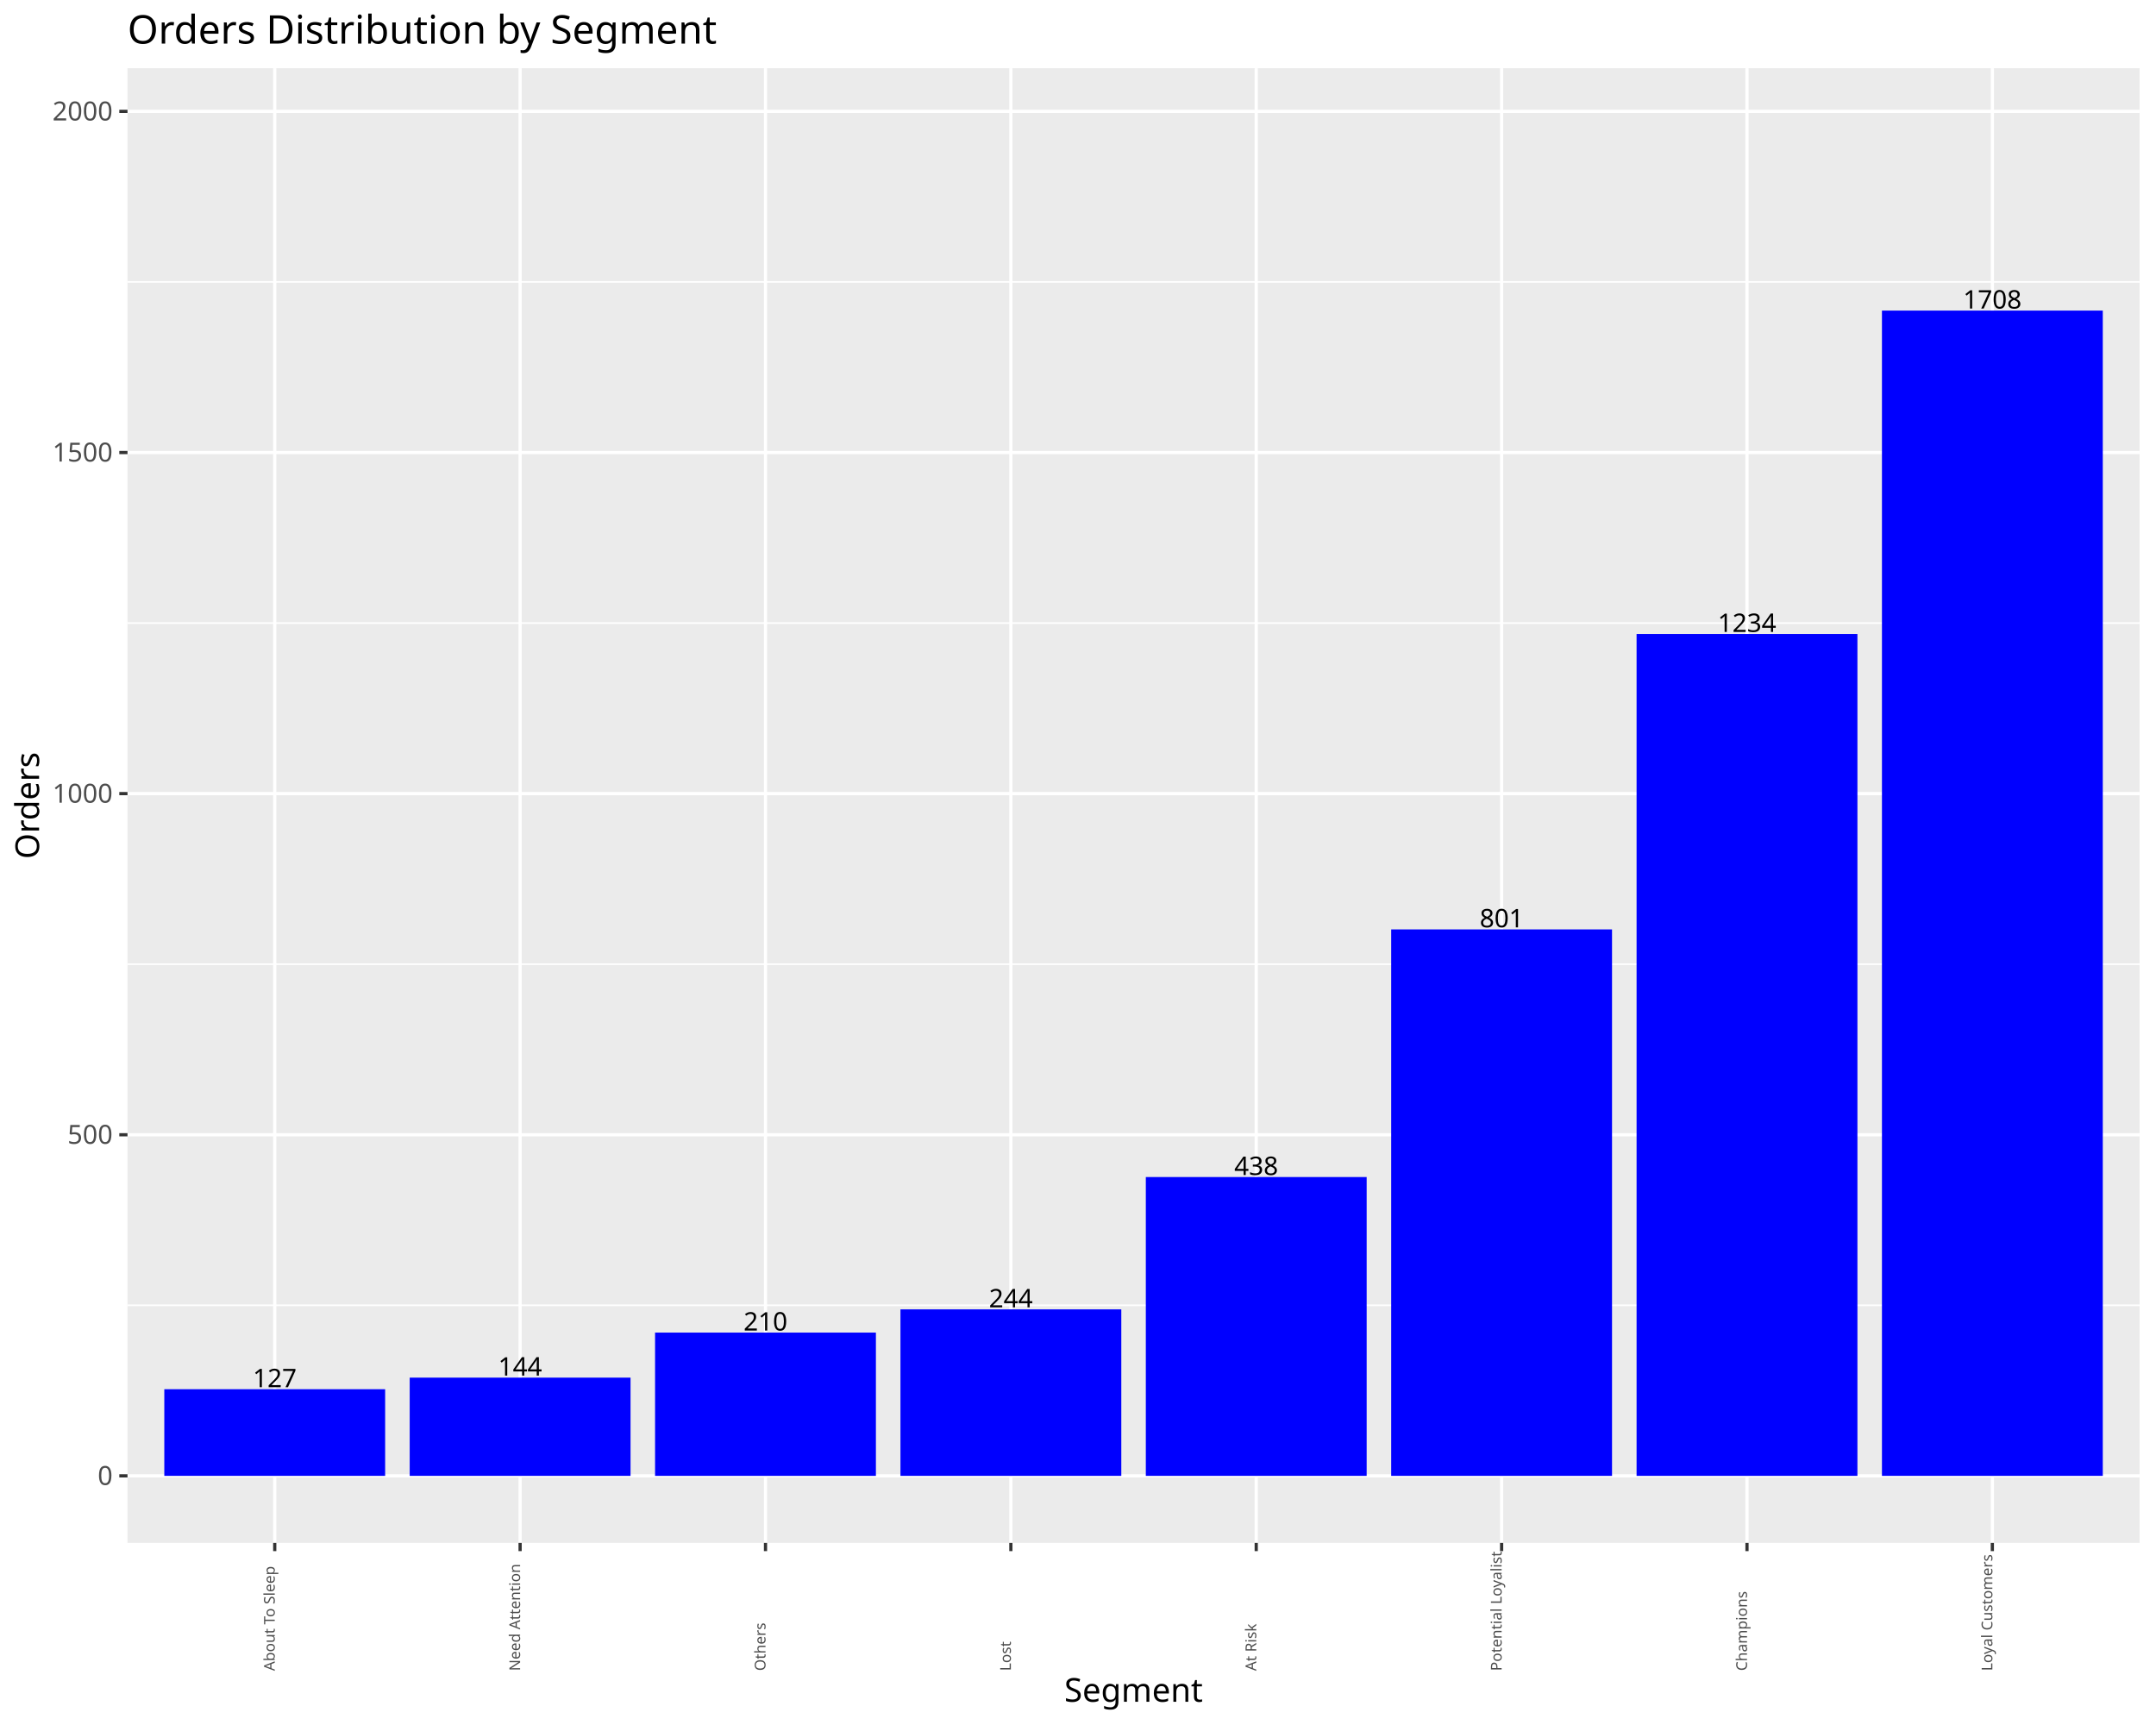
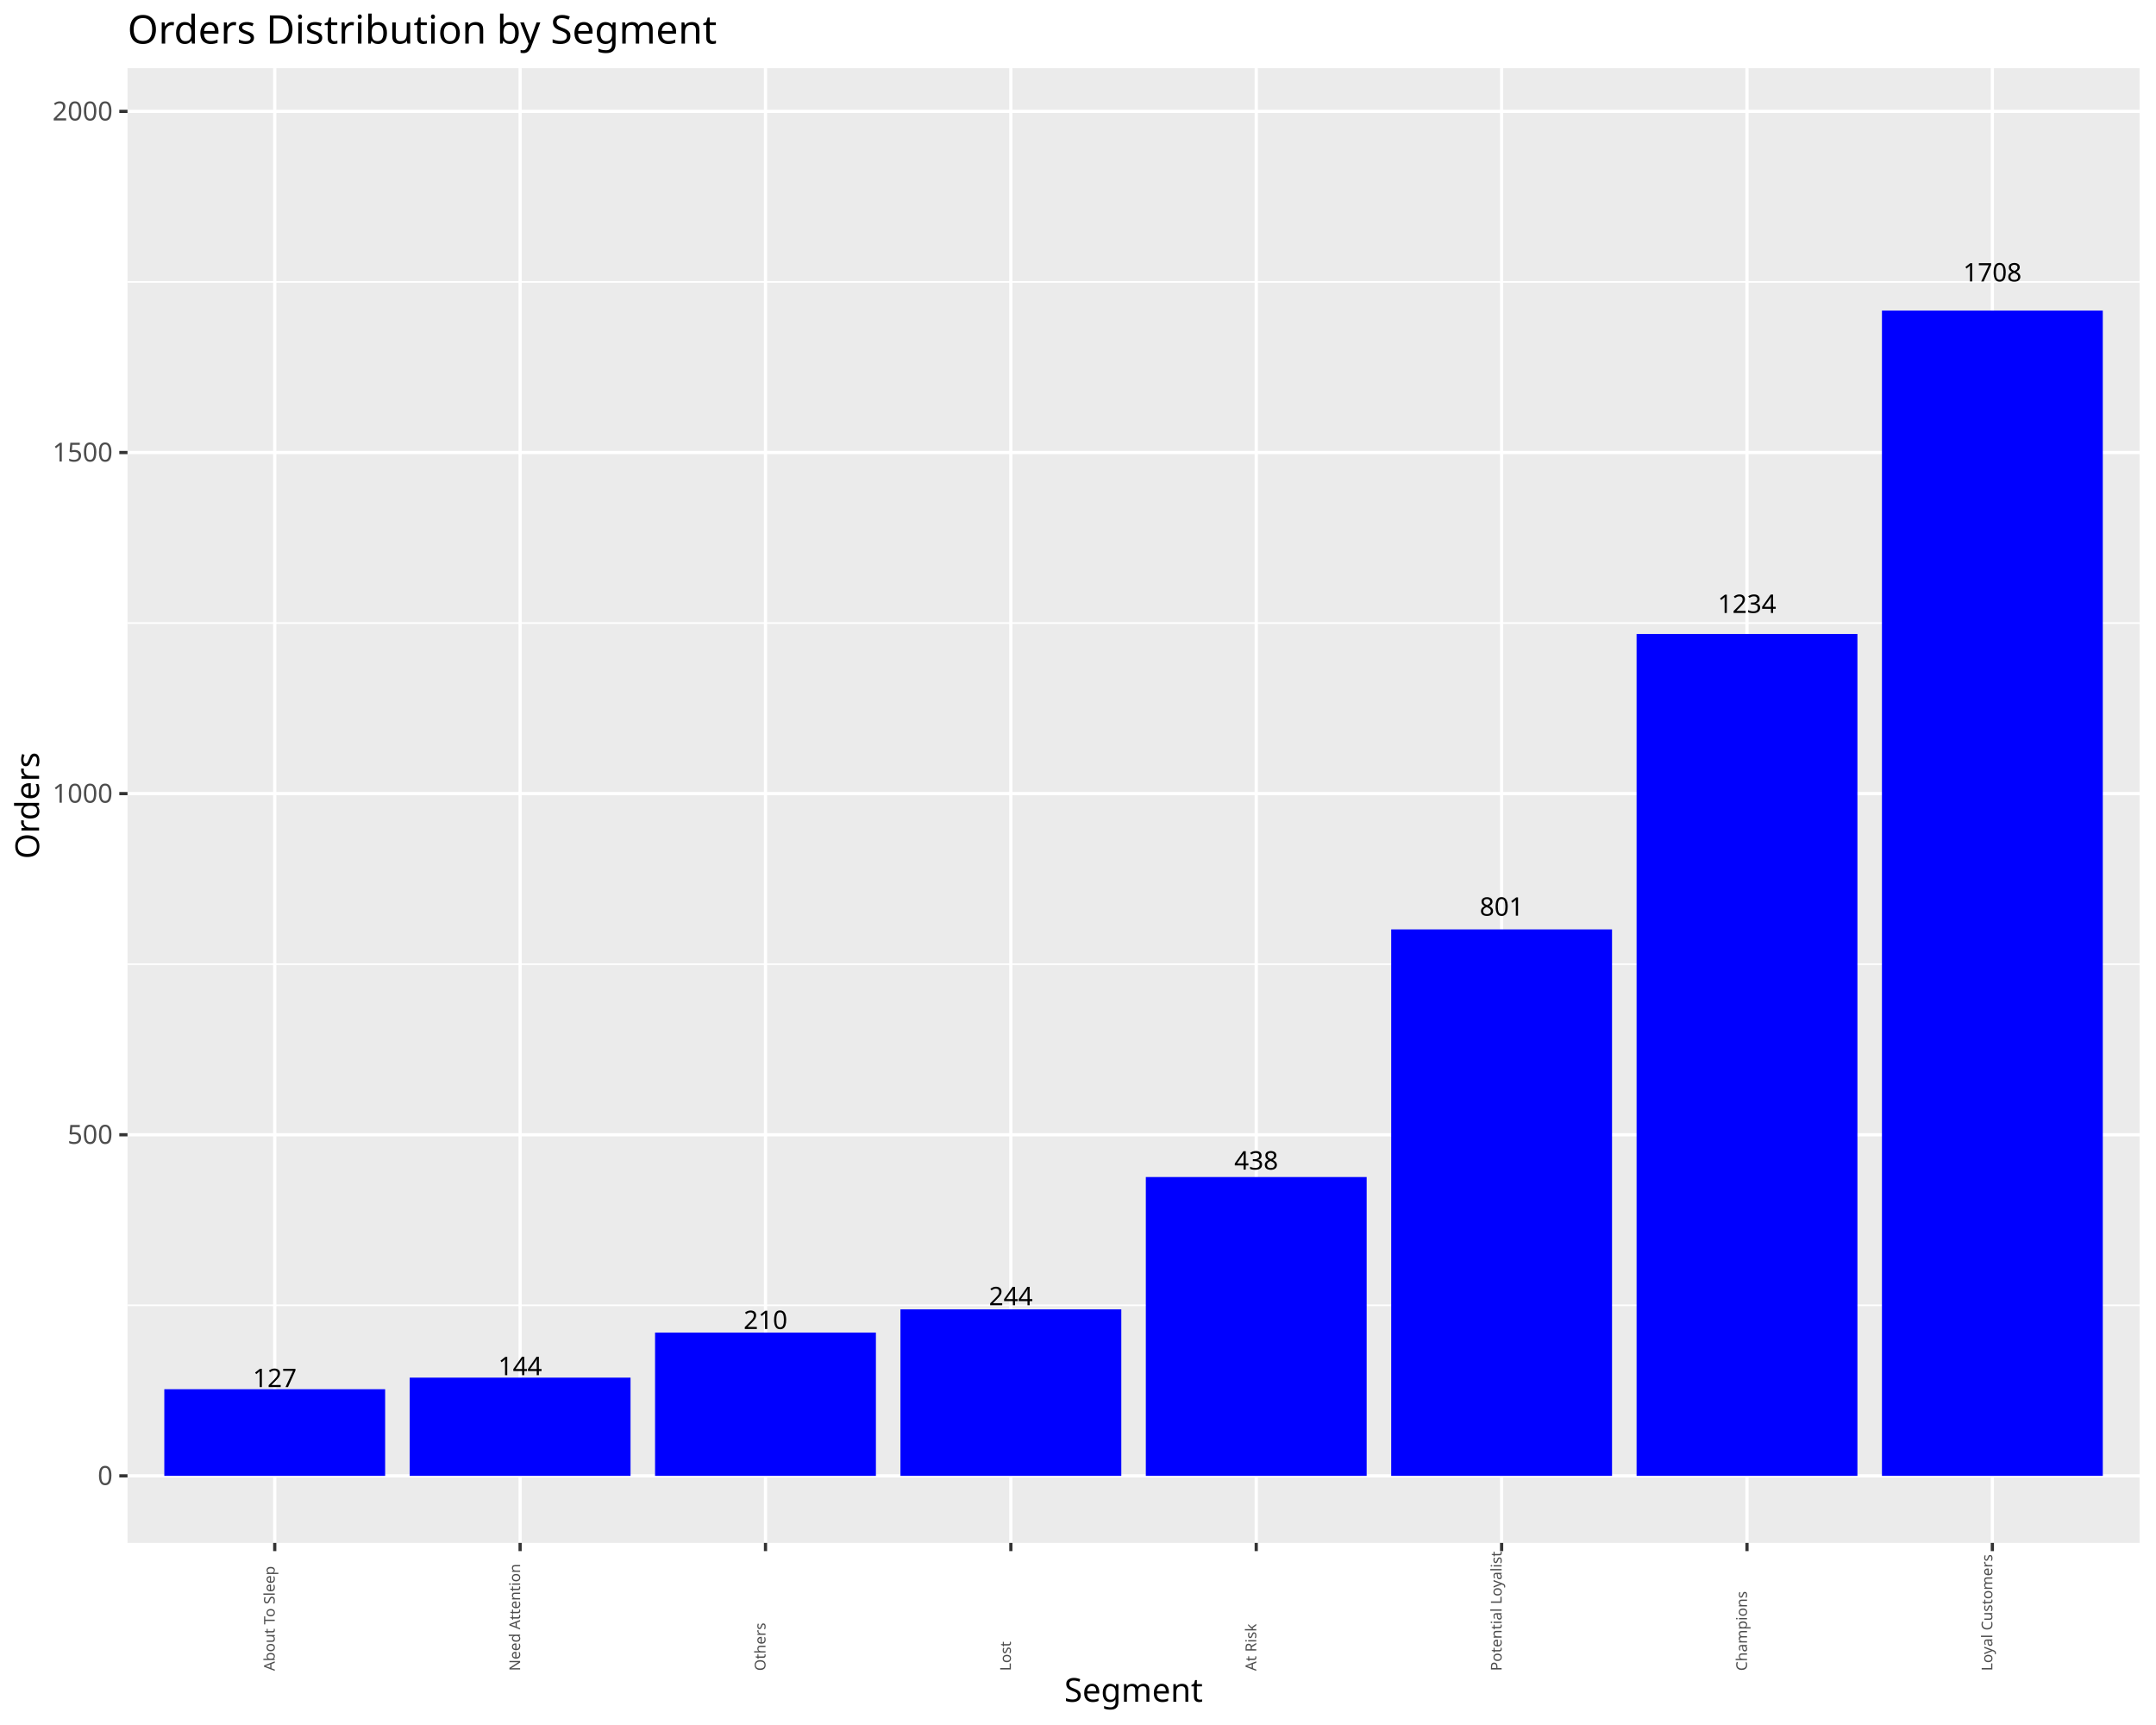
<svg xmlns="http://www.w3.org/2000/svg" class="svglite" data-engine-version="2.0" width="720.00pt" height="576.00pt" viewBox="0 0 720.00 576.00">
  <defs>
    <style type="text/css">
    .svglite line, .svglite polyline, .svglite polygon, .svglite path, .svglite rect, .svglite circle {
      fill: none;
      stroke: #000000;
      stroke-linecap: round;
      stroke-linejoin: round;
      stroke-miterlimit: 10.00;
    }
  </style>
  </defs>
  <rect width="100%" height="100%" style="stroke: none; fill: #FFFFFF;" />
  <defs>
    <clipPath id="cpMC4wMHw3MjAuMDB8MC4wMHw1NzYuMDA=">
      <rect x="0.00" y="0.00" width="720.00" height="576.00" />
    </clipPath>
  </defs>
  <g clip-path="url(#cpMC4wMHw3MjAuMDB8MC4wMHw1NzYuMDA=)">
    <rect x="0.00" y="0.00" width="720.00" height="576.00" style="stroke-width: 1.07; stroke: #FFFFFF; fill: #FFFFFF;" />
  </g>
  <defs>
    <clipPath id="cpNDIuNTh8NzE0LjUyfDIyLjc4fDUxNS4xOQ==">
      <rect x="42.58" y="22.78" width="671.94" height="492.41" />
    </clipPath>
  </defs>
  <g clip-path="url(#cpNDIuNTh8NzE0LjUyfDIyLjc4fDUxNS4xOQ==)">
    <rect x="42.58" y="22.78" width="671.94" height="492.41" style="stroke-width: 1.07; stroke: none; fill: #EBEBEB;" />
    <polyline points="42.58,435.86 714.52,435.86 " style="stroke-width: 0.53; stroke: #FFFFFF; stroke-linecap: butt;" />
    <polyline points="42.58,321.95 714.52,321.95 " style="stroke-width: 0.53; stroke: #FFFFFF; stroke-linecap: butt;" />
    <polyline points="42.58,208.05 714.52,208.05 " style="stroke-width: 0.53; stroke: #FFFFFF; stroke-linecap: butt;" />
    <polyline points="42.58,94.14 714.52,94.14 " style="stroke-width: 0.53; stroke: #FFFFFF; stroke-linecap: butt;" />
    <polyline points="42.58,492.81 714.52,492.81 " style="stroke-width: 1.07; stroke: #FFFFFF; stroke-linecap: butt;" />
    <polyline points="42.58,378.91 714.52,378.91 " style="stroke-width: 1.07; stroke: #FFFFFF; stroke-linecap: butt;" />
    <polyline points="42.58,265.00 714.52,265.00 " style="stroke-width: 1.07; stroke: #FFFFFF; stroke-linecap: butt;" />
    <polyline points="42.58,151.10 714.52,151.10 " style="stroke-width: 1.07; stroke: #FFFFFF; stroke-linecap: butt;" />
    <polyline points="42.58,37.19 714.52,37.19 " style="stroke-width: 1.07; stroke: #FFFFFF; stroke-linecap: butt;" />
    <polyline points="91.75,515.19 91.75,22.78 " style="stroke-width: 1.07; stroke: #FFFFFF; stroke-linecap: butt;" />
    <polyline points="173.69,515.19 173.69,22.78 " style="stroke-width: 1.07; stroke: #FFFFFF; stroke-linecap: butt;" />
    <polyline points="255.64,515.19 255.64,22.78 " style="stroke-width: 1.07; stroke: #FFFFFF; stroke-linecap: butt;" />
    <polyline points="337.58,515.19 337.58,22.78 " style="stroke-width: 1.07; stroke: #FFFFFF; stroke-linecap: butt;" />
    <polyline points="419.52,515.19 419.52,22.78 " style="stroke-width: 1.07; stroke: #FFFFFF; stroke-linecap: butt;" />
    <polyline points="501.47,515.19 501.47,22.78 " style="stroke-width: 1.07; stroke: #FFFFFF; stroke-linecap: butt;" />
    <polyline points="583.41,515.19 583.41,22.78 " style="stroke-width: 1.07; stroke: #FFFFFF; stroke-linecap: butt;" />
    <polyline points="665.35,515.19 665.35,22.78 " style="stroke-width: 1.07; stroke: #FFFFFF; stroke-linecap: butt;" />
    <rect x="628.48" y="103.71" width="73.75" height="389.10" style="stroke-width: 1.07; stroke: none; stroke-linecap: butt; stroke-linejoin: miter; fill: #0000FF;" />
    <rect x="382.65" y="393.03" width="73.75" height="99.78" style="stroke-width: 1.07; stroke: none; stroke-linecap: butt; stroke-linejoin: miter; fill: #0000FF;" />
    <rect x="546.54" y="211.69" width="73.75" height="281.12" style="stroke-width: 1.07; stroke: none; stroke-linecap: butt; stroke-linejoin: miter; fill: #0000FF;" />
    <rect x="136.82" y="460.01" width="73.75" height="32.80" style="stroke-width: 1.07; stroke: none; stroke-linecap: butt; stroke-linejoin: miter; fill: #0000FF;" />
    <rect x="300.71" y="437.22" width="73.75" height="55.59" style="stroke-width: 1.07; stroke: none; stroke-linecap: butt; stroke-linejoin: miter; fill: #0000FF;" />
    <rect x="464.59" y="310.34" width="73.75" height="182.47" style="stroke-width: 1.07; stroke: none; stroke-linecap: butt; stroke-linejoin: miter; fill: #0000FF;" />
    <rect x="54.87" y="463.88" width="73.75" height="28.93" style="stroke-width: 1.07; stroke: none; stroke-linecap: butt; stroke-linejoin: miter; fill: #0000FF;" />
    <rect x="218.76" y="444.97" width="73.75" height="47.84" style="stroke-width: 1.07; stroke: none; stroke-linecap: butt; stroke-linejoin: miter; fill: #0000FF;" />
-     <text x="665.35" y="103.03" text-anchor="middle" style="font-size: 8.54px; font-family: sans;" textLength="18.99px" lengthAdjust="spacingAndGlyphs">1708</text>
-     <text x="419.52" y="392.35" text-anchor="middle" style="font-size: 8.54px; font-family: sans;" textLength="14.24px" lengthAdjust="spacingAndGlyphs">438</text>
-     <text x="583.41" y="211.01" text-anchor="middle" style="font-size: 8.54px; font-family: sans;" textLength="18.99px" lengthAdjust="spacingAndGlyphs">1234</text>
-     <text x="173.69" y="459.32" text-anchor="middle" style="font-size: 8.54px; font-family: sans;" textLength="14.24px" lengthAdjust="spacingAndGlyphs">144</text>
-     <text x="337.58" y="436.54" text-anchor="middle" style="font-size: 8.54px; font-family: sans;" textLength="14.24px" lengthAdjust="spacingAndGlyphs">244</text>
-     <text x="501.47" y="309.65" text-anchor="middle" style="font-size: 8.54px; font-family: sans;" textLength="14.24px" lengthAdjust="spacingAndGlyphs">801</text>
-     <text x="91.75" y="463.20" text-anchor="middle" style="font-size: 8.54px; font-family: sans;" textLength="14.24px" lengthAdjust="spacingAndGlyphs">127</text>
-     <text x="255.64" y="444.29" text-anchor="middle" style="font-size: 8.54px; font-family: sans;" textLength="14.24px" lengthAdjust="spacingAndGlyphs">210</text>
+     <text x="665.35" y="93.99" text-anchor="middle" style="font-size: 8.54px; font-family: sans;" textLength="18.99px" lengthAdjust="spacingAndGlyphs">1708</text>
+     <text x="419.52" y="390.54" text-anchor="middle" style="font-size: 8.54px; font-family: sans;" textLength="14.24px" lengthAdjust="spacingAndGlyphs">438</text>
+     <text x="583.41" y="204.67" text-anchor="middle" style="font-size: 8.54px; font-family: sans;" textLength="18.99px" lengthAdjust="spacingAndGlyphs">1234</text>
+     <text x="173.69" y="459.19" text-anchor="middle" style="font-size: 8.54px; font-family: sans;" textLength="14.24px" lengthAdjust="spacingAndGlyphs">144</text>
+     <text x="337.58" y="435.84" text-anchor="middle" style="font-size: 8.54px; font-family: sans;" textLength="14.24px" lengthAdjust="spacingAndGlyphs">244</text>
+     <text x="501.47" y="305.77" text-anchor="middle" style="font-size: 8.54px; font-family: sans;" textLength="14.24px" lengthAdjust="spacingAndGlyphs">801</text>
+     <text x="91.75" y="463.16" text-anchor="middle" style="font-size: 8.54px; font-family: sans;" textLength="14.24px" lengthAdjust="spacingAndGlyphs">127</text>
+     <text x="255.64" y="443.77" text-anchor="middle" style="font-size: 8.54px; font-family: sans;" textLength="14.24px" lengthAdjust="spacingAndGlyphs">210</text>
  </g>
  <g clip-path="url(#cpMC4wMHw3MjAuMDB8MC4wMHw1NzYuMDA=)">
    <text x="37.65" y="495.84" text-anchor="end" style="font-size: 8.80px; fill: #4D4D4D; font-family: sans;" textLength="4.89px" lengthAdjust="spacingAndGlyphs">0</text>
    <text x="37.65" y="381.93" text-anchor="end" style="font-size: 8.80px; fill: #4D4D4D; font-family: sans;" textLength="14.68px" lengthAdjust="spacingAndGlyphs">500</text>
    <text x="37.65" y="268.03" text-anchor="end" style="font-size: 8.80px; fill: #4D4D4D; font-family: sans;" textLength="19.58px" lengthAdjust="spacingAndGlyphs">1000</text>
    <text x="37.65" y="154.12" text-anchor="end" style="font-size: 8.80px; fill: #4D4D4D; font-family: sans;" textLength="19.58px" lengthAdjust="spacingAndGlyphs">1500</text>
    <text x="37.65" y="40.22" text-anchor="end" style="font-size: 8.80px; fill: #4D4D4D; font-family: sans;" textLength="19.58px" lengthAdjust="spacingAndGlyphs">2000</text>
    <polyline points="39.84,492.81 42.58,492.81 " style="stroke-width: 1.07; stroke: #333333; stroke-linecap: butt;" />
    <polyline points="39.84,378.91 42.58,378.91 " style="stroke-width: 1.07; stroke: #333333; stroke-linecap: butt;" />
    <polyline points="39.84,265.00 42.58,265.00 " style="stroke-width: 1.07; stroke: #333333; stroke-linecap: butt;" />
    <polyline points="39.84,151.10 42.58,151.10 " style="stroke-width: 1.07; stroke: #333333; stroke-linecap: butt;" />
    <polyline points="39.84,37.19 42.58,37.19 " style="stroke-width: 1.07; stroke: #333333; stroke-linecap: butt;" />
    <polyline points="91.75,517.93 91.75,515.19 " style="stroke-width: 1.07; stroke: #333333; stroke-linecap: butt;" />
    <polyline points="173.69,517.93 173.69,515.19 " style="stroke-width: 1.07; stroke: #333333; stroke-linecap: butt;" />
    <polyline points="255.64,517.93 255.64,515.19 " style="stroke-width: 1.07; stroke: #333333; stroke-linecap: butt;" />
    <polyline points="337.58,517.93 337.58,515.19 " style="stroke-width: 1.07; stroke: #333333; stroke-linecap: butt;" />
    <polyline points="419.52,517.93 419.52,515.19 " style="stroke-width: 1.07; stroke: #333333; stroke-linecap: butt;" />
    <polyline points="501.47,517.93 501.47,515.19 " style="stroke-width: 1.07; stroke: #333333; stroke-linecap: butt;" />
    <polyline points="583.41,517.93 583.41,515.19 " style="stroke-width: 1.07; stroke: #333333; stroke-linecap: butt;" />
    <polyline points="665.35,517.93 665.35,515.19 " style="stroke-width: 1.07; stroke: #333333; stroke-linecap: butt;" />
    <text transform="translate(91.75,557.93) rotate(-90)" style="font-size: 5.00px; fill: #4D4D4D; font-family: sans;" textLength="34.47px" lengthAdjust="spacingAndGlyphs">About To Sleep</text>
    <text transform="translate(173.69,557.93) rotate(-90)" style="font-size: 5.00px; fill: #4D4D4D; font-family: sans;" textLength="33.08px" lengthAdjust="spacingAndGlyphs">Need Attention</text>
    <text transform="translate(255.64,557.93) rotate(-90)" style="font-size: 5.00px; fill: #4D4D4D; font-family: sans;" textLength="15.01px" lengthAdjust="spacingAndGlyphs">Others</text>
    <text transform="translate(337.58,557.93) rotate(-90)" style="font-size: 5.00px; fill: #4D4D4D; font-family: sans;" textLength="9.45px" lengthAdjust="spacingAndGlyphs">Lost</text>
    <text transform="translate(419.52,557.93) rotate(-90)" style="font-size: 5.00px; fill: #4D4D4D; font-family: sans;" textLength="15.84px" lengthAdjust="spacingAndGlyphs">At Risk</text>
    <text transform="translate(501.47,557.93) rotate(-90)" style="font-size: 5.00px; fill: #4D4D4D; font-family: sans;" textLength="37.80px" lengthAdjust="spacingAndGlyphs">Potential Loyalist</text>
    <text transform="translate(583.41,557.93) rotate(-90)" style="font-size: 5.00px; fill: #4D4D4D; font-family: sans;" textLength="25.30px" lengthAdjust="spacingAndGlyphs">Champions</text>
    <text transform="translate(665.35,557.93) rotate(-90)" style="font-size: 5.00px; fill: #4D4D4D; font-family: sans;" textLength="37.52px" lengthAdjust="spacingAndGlyphs">Loyal Customers</text>
    <text x="378.55" y="568.24" text-anchor="middle" style="font-size: 11.00px; font-family: sans;" textLength="44.04px" lengthAdjust="spacingAndGlyphs">Segment</text>
    <text transform="translate(13.05,268.99) rotate(-90)" text-anchor="middle" style="font-size: 11.00px; font-family: sans;" textLength="33.63px" lengthAdjust="spacingAndGlyphs">Orders</text>
    <text x="42.58" y="14.56" style="font-size: 13.20px; font-family: sans;" textLength="187.84px" lengthAdjust="spacingAndGlyphs">Orders  Distribution by Segment</text>
  </g>
</svg>
